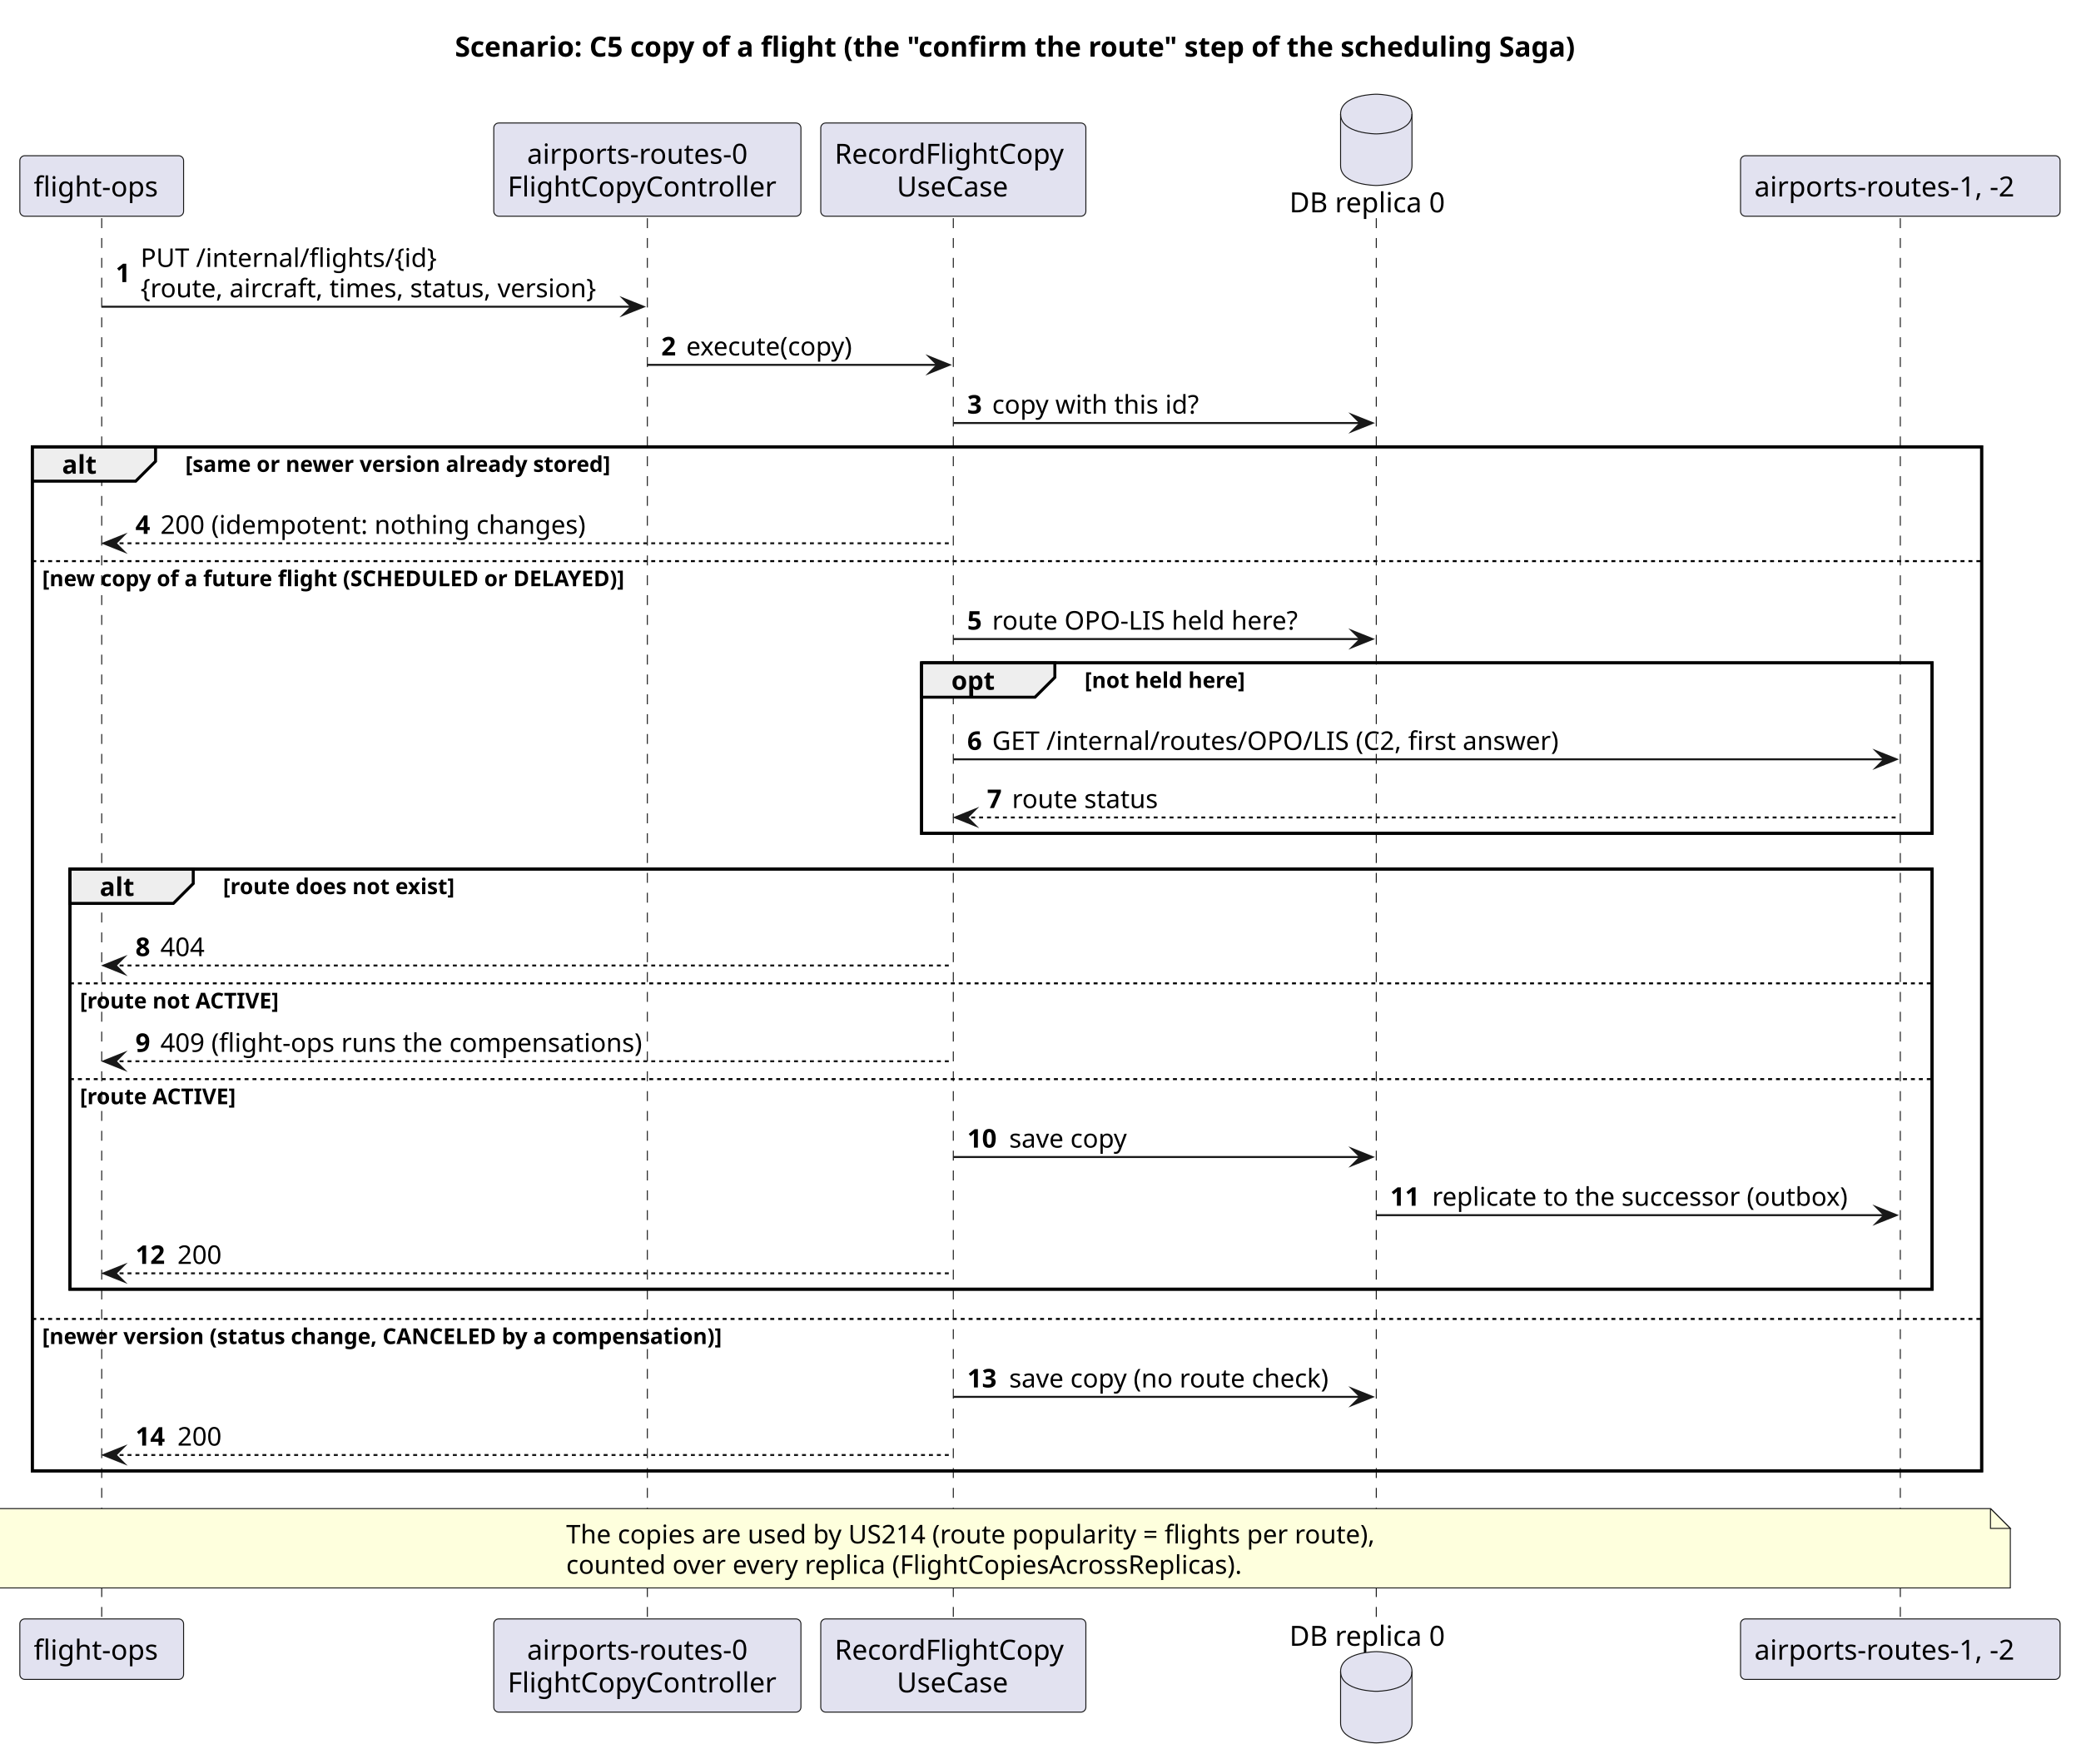
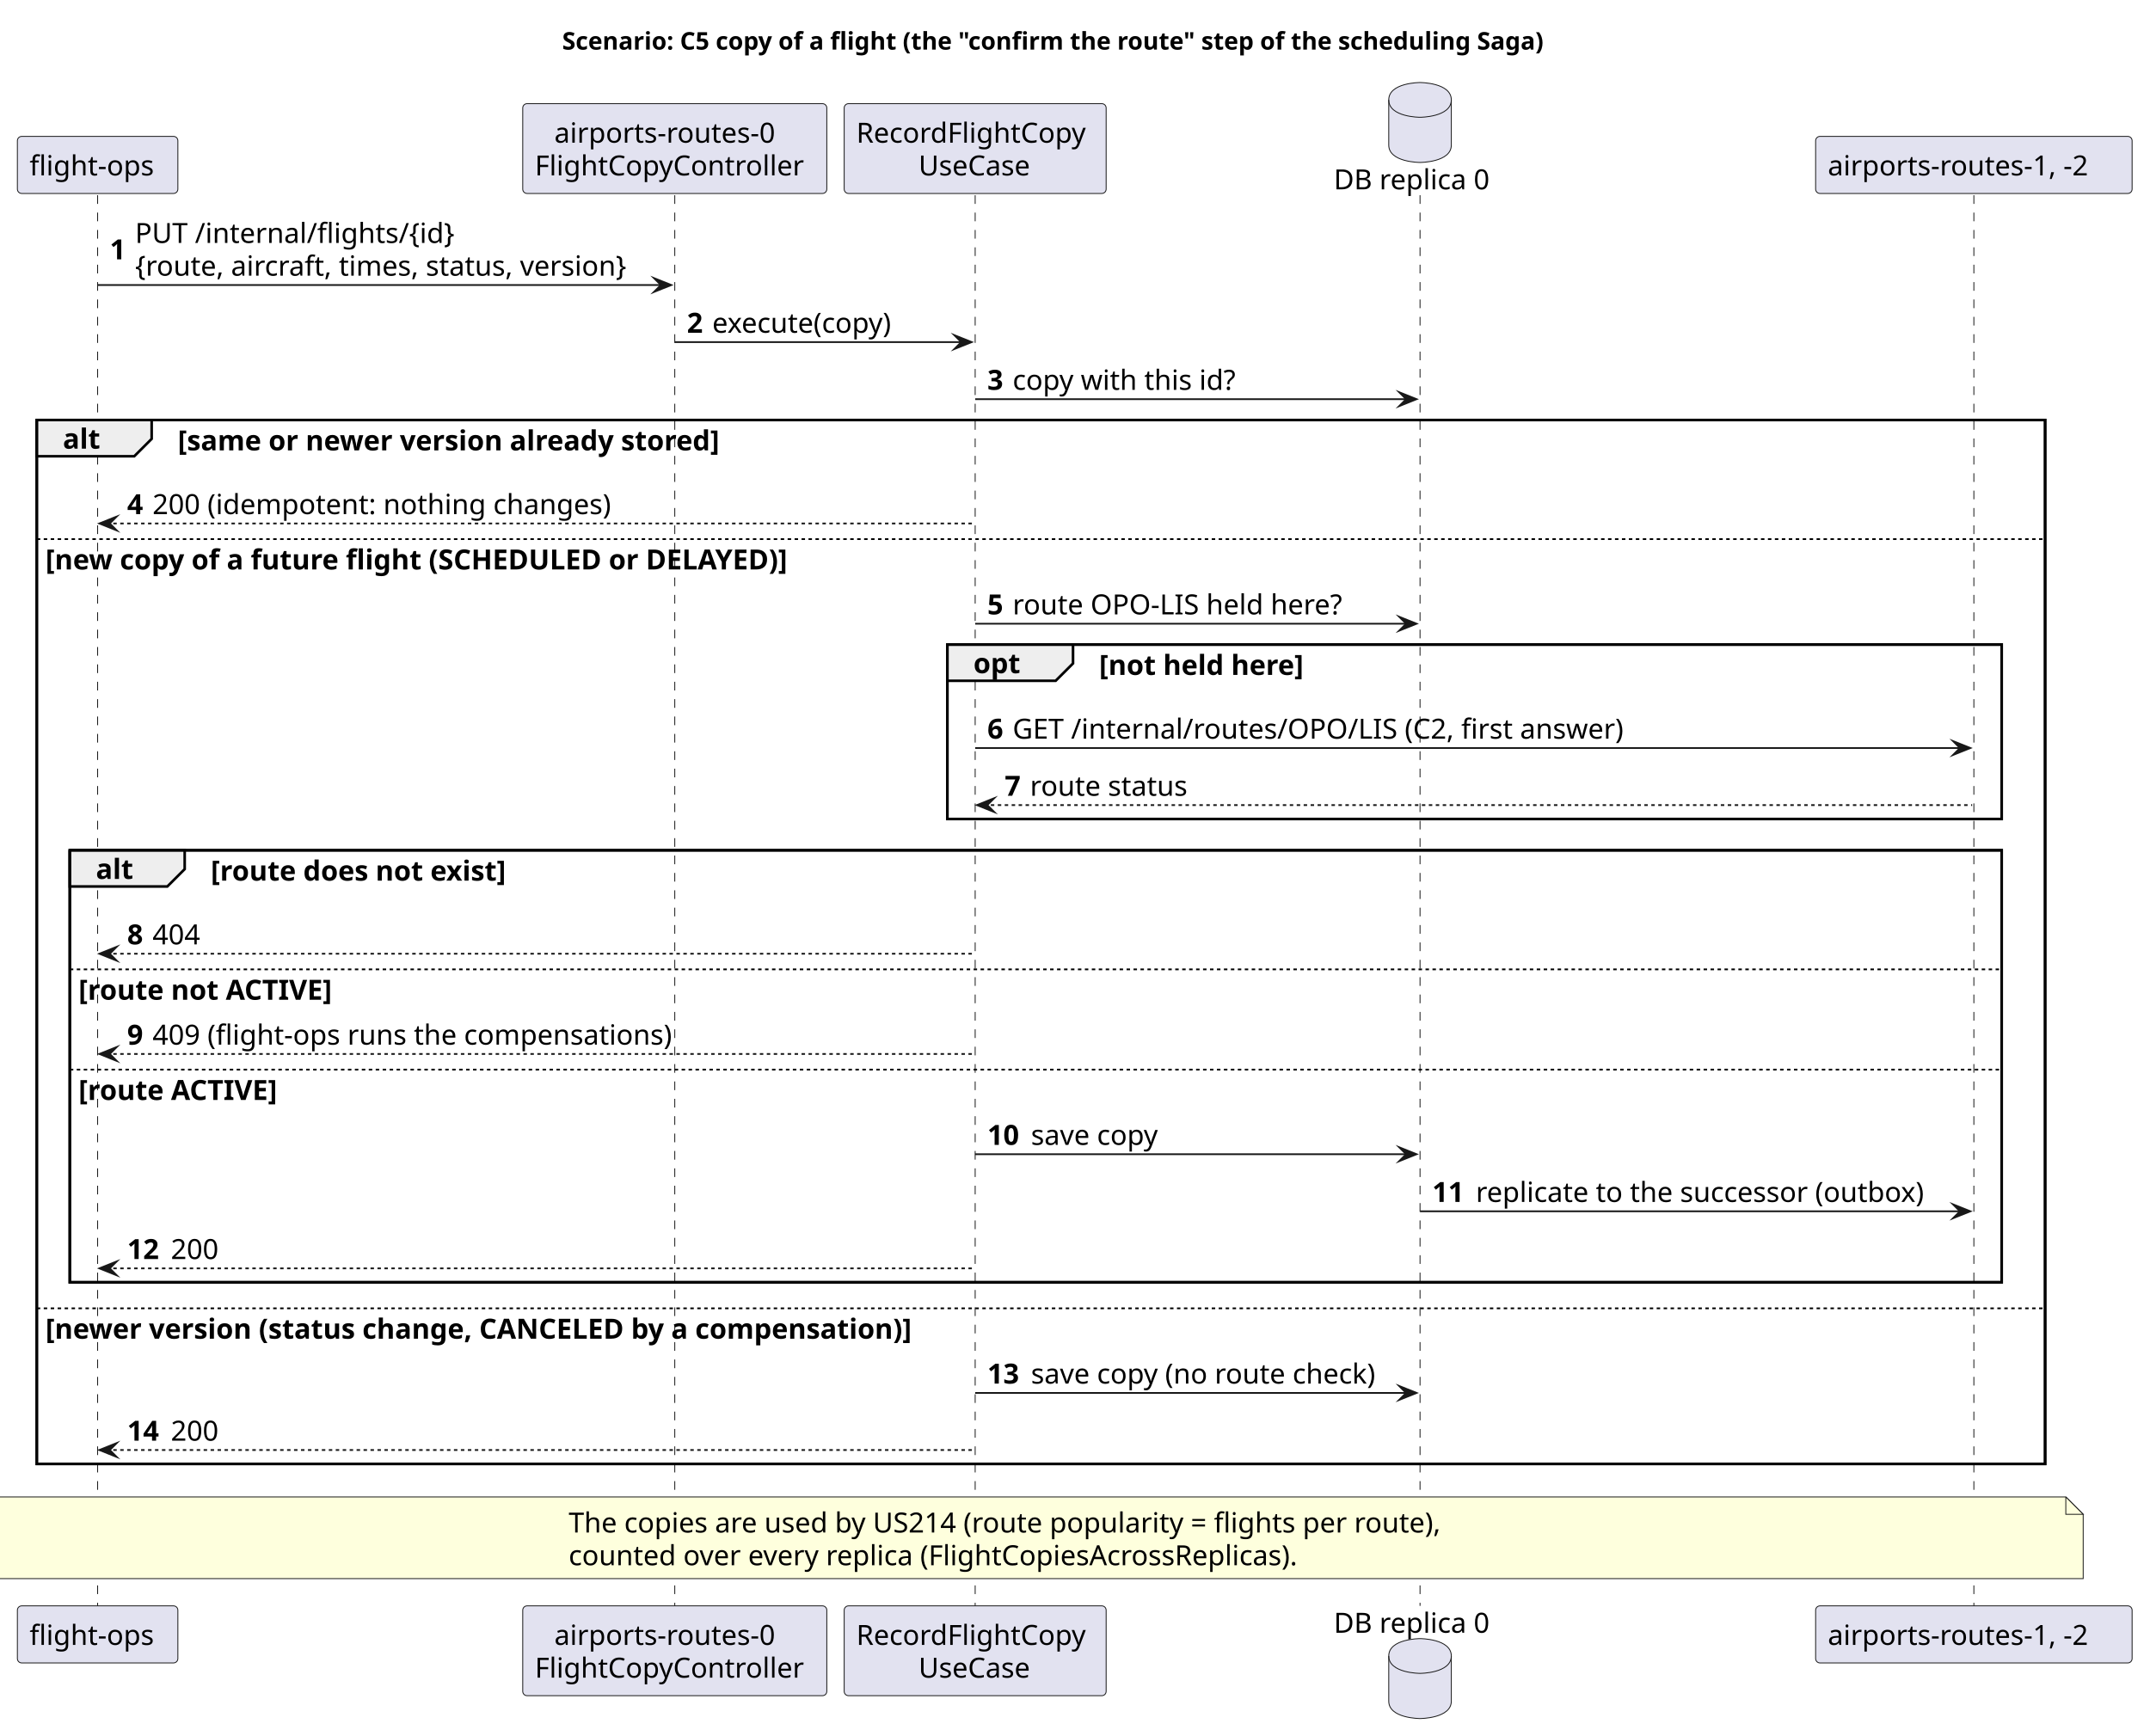
- <svg xmlns="http://www.w3.org/2000/svg" version="1.1" data-diagram-type="SEQUENCE" style="width:1049px;height:889px;background:#FFFFFF;" width="1049px" height="889px" viewBox="0 0 1049 889" zoomAndPan="magnify" preserveAspectRatio="none" contentStyleType="text/css">
+ <svg xmlns="http://www.w3.org/2000/svg" version="1.1" data-diagram-type="SEQUENCE" style="width:1237px;height:999px;background:#FFFFFF;" width="1237px" height="999px" viewBox="0 0 1237 999" zoomAndPan="magnify" preserveAspectRatio="none" contentStyleType="text/css">
  <defs />
  <g font-family="sans-serif" lengthAdjust="spacing">
-     <g class="title" data-source-line="1">
-       <text x="229.326" y="28.535" fill="#000" font-size="14" textLength="588.8" font-weight="700">Scenario: C5 copy of a flight (the "confirm the route" step of the scheduling Saga)</text>
+     <g class="title" data-source-line="2">
+       <text x="323.454" y="28.535" fill="#000" font-size="14" textLength="588.8" font-weight="700">Scenario: C5 copy of a flight (the "confirm the route" step of the scheduling Saga)</text>
    </g>
-     <rect x="16.272" y="225.219" width="982.643" height="516.168" fill="none" style="stroke:#000;stroke-width:1.5;" />
-     <rect x="464.551" y="334.105" width="509.364" height="85.932" fill="none" style="stroke:#000;stroke-width:1.5;" />
-     <rect x="35.272" y="438.037" width="938.643" height="211.773" fill="none" style="stroke:#000;stroke-width:1.5;" />
-     <g class="participant-lifeline" data-qualified-name="fo" data-entity-uid="part1" id="part1-lifeline" data-source-line="4">
+     <rect x="21.168" y="241.707" width="1155.496" height="600.719" fill="none" style="stroke:#000;stroke-width:1.5;" />
+     <rect x="545.063" y="370.926" width="606.602" height="100.375" fill="none" style="stroke:#000;stroke-width:1.5;" />
+     <rect x="40.168" y="489.301" width="1111.496" height="248.594" fill="none" style="stroke:#000;stroke-width:1.5;" />
+     <g class="participant-lifeline" data-qualified-name="fo" data-entity-uid="part1" id="part1-lifeline" data-source-line="5">
      <g>
-         <rect x="47.772" y="109.977" width="8" height="706.031" fill="#000" fill-opacity="0" />
-         <line x1="51.272" y1="109.977" x2="51.272" y2="816.008" style="stroke:#181818;stroke-width:0.5;stroke-dasharray:5,5;" />
+         <rect x="52.668" y="112.332" width="8" height="811.781" fill="#000" fill-opacity="0" />
+         <line x1="56.168" y1="112.332" x2="56.168" y2="924.113" style="stroke:#181818;stroke-width:0.5;stroke-dasharray:5,5;" />
      </g>
    </g>
-     <g class="participant-lifeline" data-qualified-name="ctl" data-entity-uid="part2" id="part2-lifeline" data-source-line="5">
+     <g class="participant-lifeline" data-qualified-name="ctl" data-entity-uid="part2" id="part2-lifeline" data-source-line="6">
      <g>
-         <rect x="322.823" y="109.977" width="8" height="706.031" fill="#000" fill-opacity="0" />
-         <line x1="326.323" y1="109.977" x2="326.323" y2="816.008" style="stroke:#181818;stroke-width:0.5;stroke-dasharray:5,5;" />
+         <rect x="384.73" y="112.332" width="8" height="811.781" fill="#000" fill-opacity="0" />
+         <line x1="388.23" y1="112.332" x2="388.23" y2="924.113" style="stroke:#181818;stroke-width:0.5;stroke-dasharray:5,5;" />
      </g>
    </g>
-     <g class="participant-lifeline" data-qualified-name="uc" data-entity-uid="part3" id="part3-lifeline" data-source-line="6">
+     <g class="participant-lifeline" data-qualified-name="uc" data-entity-uid="part3" id="part3-lifeline" data-source-line="7">
      <g>
-         <rect x="477.051" y="109.977" width="8" height="706.031" fill="#000" fill-opacity="0" />
-         <line x1="480.551" y1="109.977" x2="480.551" y2="816.008" style="stroke:#181818;stroke-width:0.5;stroke-dasharray:5,5;" />
+         <rect x="557.563" y="112.332" width="8" height="811.781" fill="#000" fill-opacity="0" />
+         <line x1="561.063" y1="112.332" x2="561.063" y2="924.113" style="stroke:#181818;stroke-width:0.5;stroke-dasharray:5,5;" />
      </g>
    </g>
-     <g class="participant-lifeline" data-qualified-name="db" data-entity-uid="part4" id="part4-lifeline" data-source-line="7">
+     <g class="participant-lifeline" data-qualified-name="db" data-entity-uid="part4" id="part4-lifeline" data-source-line="8">
      <g>
-         <rect x="690.263" y="109.977" width="8" height="706.031" fill="#000" fill-opacity="0" />
-         <line x1="693.763" y1="109.977" x2="693.763" y2="816.008" style="stroke:#181818;stroke-width:0.5;stroke-dasharray:5,5;" />
+         <rect x="813.516" y="112.332" width="8" height="811.781" fill="#000" fill-opacity="0" />
+         <line x1="817.016" y1="112.332" x2="817.016" y2="924.113" style="stroke:#181818;stroke-width:0.5;stroke-dasharray:5,5;" />
      </g>
    </g>
-     <g class="participant-lifeline" data-qualified-name="peers" data-entity-uid="part5" id="part5-lifeline" data-source-line="8">
+     <g class="participant-lifeline" data-qualified-name="peers" data-entity-uid="part5" id="part5-lifeline" data-source-line="9">
      <g>
-         <rect x="954.415" y="109.977" width="8" height="706.031" fill="#000" fill-opacity="0" />
-         <line x1="957.915" y1="109.977" x2="957.915" y2="816.008" style="stroke:#181818;stroke-width:0.5;stroke-dasharray:5,5;" />
+         <rect x="1132.164" y="112.332" width="8" height="811.781" fill="#000" fill-opacity="0" />
+         <line x1="1135.664" y1="112.332" x2="1135.664" y2="924.113" style="stroke:#181818;stroke-width:0.5;stroke-dasharray:5,5;" />
      </g>
    </g>
-     <g class="participant participant-head" data-qualified-name="fo" data-entity-uid="part1" id="part1-head" data-source-line="4">
-       <rect x="10" y="78.488" width="82.544" height="30.488" fill="#E2E2F0" style="stroke:#181818;stroke-width:0.5;" rx="2.5" ry="2.5" />
-       <text x="17" y="99.023" fill="#000" font-size="14" textLength="68.544">flight-ops</text>
+     <g class="participant participant-head" data-qualified-name="fo" data-entity-uid="part1" id="part1-head" data-source-line="5">
+       <rect x="10" y="78.488" width="92.336" height="32.844" fill="#E2E2F0" style="stroke:#181818;stroke-width:0.5;" rx="2.5" ry="2.5" />
+       <text x="17" y="100.957" fill="#000" font-size="16" textLength="78.336">flight-ops</text>
    </g>
-     <g class="participant participant-head" data-qualified-name="ctl" data-entity-uid="part2" id="part2-head" data-source-line="5">
-       <rect x="248.909" y="62" width="154.827" height="46.977" fill="#E2E2F0" style="stroke:#181818;stroke-width:0.5;" rx="2.5" ry="2.5" />
-       <text x="265.691" y="82.535" fill="#000" font-size="14" textLength="121.263">airports-routes-0</text>
-       <text x="255.909" y="99.023" fill="#000" font-size="14" textLength="140.827">FlightCopyController</text>
+     <g class="participant participant-head" data-qualified-name="ctl" data-entity-uid="part2" id="part2-head" data-source-line="6">
+       <rect x="300.758" y="59.645" width="174.945" height="51.688" fill="#E2E2F0" style="stroke:#181818;stroke-width:0.5;" rx="2.5" ry="2.5" />
+       <text x="318.938" y="82.113" fill="#000" font-size="16" textLength="138.586">airports-routes-0</text>
+       <text x="307.758" y="100.957" fill="#000" font-size="16" textLength="160.945">FlightCopyController</text>
    </g>
-     <g class="participant participant-head" data-qualified-name="uc" data-entity-uid="part3" id="part3-head" data-source-line="6">
-       <rect x="413.736" y="62" width="133.629" height="46.977" fill="#E2E2F0" style="stroke:#181818;stroke-width:0.5;" rx="2.5" ry="2.5" />
-       <text x="420.736" y="82.535" fill="#000" font-size="14" textLength="119.629">RecordFlightCopy</text>
-       <text x="452.055" y="99.023" fill="#000" font-size="14" textLength="56.991">UseCase</text>
+     <g class="participant participant-head" data-qualified-name="uc" data-entity-uid="part3" id="part3-head" data-source-line="7">
+       <rect x="485.703" y="59.645" width="150.719" height="51.688" fill="#E2E2F0" style="stroke:#181818;stroke-width:0.5;" rx="2.5" ry="2.5" />
+       <text x="492.703" y="82.113" fill="#000" font-size="16" textLength="136.719">RecordFlightCopy</text>
+       <text x="528.496" y="100.957" fill="#000" font-size="16" textLength="65.133">UseCase</text>
    </g>
-     <g class="participant participant-head" data-qualified-name="db" data-entity-uid="part4" id="part4-head" data-source-line="7">
-       <text x="649.969" y="107.023" fill="#000" font-size="14" textLength="81.587">DB replica 0</text>
-       <path d="M675.763,57.488 C675.763,47.488 693.763,47.488 693.763,47.488 C693.763,47.488 711.763,47.488 711.763,57.488 L711.763,83.488 C711.763,93.488 693.763,93.488 693.763,93.488 C693.763,93.488 675.763,93.488 675.763,83.488 L675.763,57.488" style="stroke:#181818;stroke-width:0.5;" fill="#E2E2F0" />
-       <path d="M675.763,57.488 C675.763,67.488 693.763,67.488 693.763,67.488 C693.763,67.488 711.763,67.488 711.763,57.488" style="stroke:#181818;stroke-width:0.5;" fill="none" />
+     <g class="participant participant-head" data-qualified-name="db" data-entity-uid="part4" id="part4-head" data-source-line="8">
+       <text x="767.395" y="108.957" fill="#000" font-size="16" textLength="93.242">DB replica 0</text>
+       <path d="M799.016,57.488 C799.016,47.488 817.016,47.488 817.016,47.488 C817.016,47.488 835.016,47.488 835.016,57.488 L835.016,83.488 C835.016,93.488 817.016,93.488 817.016,93.488 C817.016,93.488 799.016,93.488 799.016,83.488 L799.016,57.488" style="stroke:#181818;stroke-width:0.5;" fill="#E2E2F0" />
+       <path d="M799.016,57.488 C799.016,67.488 817.016,67.488 817.016,67.488 C817.016,67.488 835.016,67.488 835.016,57.488" style="stroke:#181818;stroke-width:0.5;" fill="none" />
    </g>
-     <g class="participant participant-head" data-qualified-name="peers" data-entity-uid="part5" id="part5-head" data-source-line="8">
-       <rect x="877.377" y="78.488" width="161.075" height="30.488" fill="#E2E2F0" style="stroke:#181818;stroke-width:0.5;" rx="2.5" ry="2.5" />
-       <text x="884.377" y="99.023" fill="#000" font-size="14" textLength="147.075">airports-routes-1, -2</text>
+     <g class="participant participant-head" data-qualified-name="peers" data-entity-uid="part5" id="part5-head" data-source-line="9">
+       <rect x="1044.621" y="78.488" width="182.086" height="32.844" fill="#E2E2F0" style="stroke:#181818;stroke-width:0.5;" rx="2.5" ry="2.5" />
+       <text x="1051.621" y="100.957" fill="#000" font-size="16" textLength="168.086">airports-routes-1, -2</text>
    </g>
-     <g class="participant participant-tail" data-qualified-name="fo" data-entity-uid="part1" id="part1-tail" data-source-line="4">
-       <rect x="10" y="816.008" width="82.544" height="30.488" fill="#E2E2F0" style="stroke:#181818;stroke-width:0.5;" rx="2.5" ry="2.5" />
-       <text x="17" y="836.543" fill="#000" font-size="14" textLength="68.544">flight-ops</text>
+     <g class="participant participant-tail" data-qualified-name="fo" data-entity-uid="part1" id="part1-tail" data-source-line="5">
+       <rect x="10" y="924.113" width="92.336" height="32.844" fill="#E2E2F0" style="stroke:#181818;stroke-width:0.5;" rx="2.5" ry="2.5" />
+       <text x="17" y="946.582" fill="#000" font-size="16" textLength="78.336">flight-ops</text>
    </g>
-     <g class="participant participant-tail" data-qualified-name="ctl" data-entity-uid="part2" id="part2-tail" data-source-line="5">
-       <rect x="248.909" y="816.008" width="154.827" height="46.977" fill="#E2E2F0" style="stroke:#181818;stroke-width:0.5;" rx="2.5" ry="2.5" />
-       <text x="265.691" y="836.543" fill="#000" font-size="14" textLength="121.263">airports-routes-0</text>
-       <text x="255.909" y="853.031" fill="#000" font-size="14" textLength="140.827">FlightCopyController</text>
+     <g class="participant participant-tail" data-qualified-name="ctl" data-entity-uid="part2" id="part2-tail" data-source-line="6">
+       <rect x="300.758" y="924.113" width="174.945" height="51.688" fill="#E2E2F0" style="stroke:#181818;stroke-width:0.5;" rx="2.5" ry="2.5" />
+       <text x="318.938" y="946.582" fill="#000" font-size="16" textLength="138.586">airports-routes-0</text>
+       <text x="307.758" y="965.426" fill="#000" font-size="16" textLength="160.945">FlightCopyController</text>
    </g>
-     <g class="participant participant-tail" data-qualified-name="uc" data-entity-uid="part3" id="part3-tail" data-source-line="6">
-       <rect x="413.736" y="816.008" width="133.629" height="46.977" fill="#E2E2F0" style="stroke:#181818;stroke-width:0.5;" rx="2.5" ry="2.5" />
-       <text x="420.736" y="836.543" fill="#000" font-size="14" textLength="119.629">RecordFlightCopy</text>
-       <text x="452.055" y="853.031" fill="#000" font-size="14" textLength="56.991">UseCase</text>
+     <g class="participant participant-tail" data-qualified-name="uc" data-entity-uid="part3" id="part3-tail" data-source-line="7">
+       <rect x="485.703" y="924.113" width="150.719" height="51.688" fill="#E2E2F0" style="stroke:#181818;stroke-width:0.5;" rx="2.5" ry="2.5" />
+       <text x="492.703" y="946.582" fill="#000" font-size="16" textLength="136.719">RecordFlightCopy</text>
+       <text x="528.496" y="965.426" fill="#000" font-size="16" textLength="65.133">UseCase</text>
    </g>
-     <g class="participant participant-tail" data-qualified-name="db" data-entity-uid="part4" id="part4-tail" data-source-line="7">
-       <text x="649.969" y="829.543" fill="#000" font-size="14" textLength="81.587">DB replica 0</text>
-       <path d="M675.763,842.496 C675.763,832.496 693.763,832.496 693.763,832.496 C693.763,832.496 711.763,832.496 711.763,842.496 L711.763,868.496 C711.763,878.496 693.763,878.496 693.763,878.496 C693.763,878.496 675.763,878.496 675.763,868.496 L675.763,842.496" style="stroke:#181818;stroke-width:0.5;" fill="#E2E2F0" />
-       <path d="M675.763,842.496 C675.763,852.496 693.763,852.496 693.763,852.496 C693.763,852.496 711.763,852.496 711.763,842.496" style="stroke:#181818;stroke-width:0.5;" fill="none" />
+     <g class="participant participant-tail" data-qualified-name="db" data-entity-uid="part4" id="part4-tail" data-source-line="8">
+       <text x="767.395" y="939.582" fill="#000" font-size="16" textLength="93.242">DB replica 0</text>
+       <path d="M799.016,952.957 C799.016,942.957 817.016,942.957 817.016,942.957 C817.016,942.957 835.016,942.957 835.016,952.957 L835.016,978.957 C835.016,988.957 817.016,988.957 817.016,988.957 C817.016,988.957 799.016,988.957 799.016,978.957 L799.016,952.957" style="stroke:#181818;stroke-width:0.5;" fill="#E2E2F0" />
+       <path d="M799.016,952.957 C799.016,962.957 817.016,962.957 817.016,962.957 C817.016,962.957 835.016,962.957 835.016,952.957" style="stroke:#181818;stroke-width:0.5;" fill="none" />
    </g>
-     <g class="participant participant-tail" data-qualified-name="peers" data-entity-uid="part5" id="part5-tail" data-source-line="8">
-       <rect x="877.377" y="816.008" width="161.075" height="30.488" fill="#E2E2F0" style="stroke:#181818;stroke-width:0.5;" rx="2.5" ry="2.5" />
-       <text x="884.377" y="836.543" fill="#000" font-size="14" textLength="147.075">airports-routes-1, -2</text>
+     <g class="participant participant-tail" data-qualified-name="peers" data-entity-uid="part5" id="part5-tail" data-source-line="9">
+       <rect x="1044.621" y="924.113" width="182.086" height="32.844" fill="#E2E2F0" style="stroke:#181818;stroke-width:0.5;" rx="2.5" ry="2.5" />
+       <text x="1051.621" y="946.582" fill="#000" font-size="16" textLength="168.086">airports-routes-1, -2</text>
    </g>
-     <g class="message" data-entity-1="part1" data-entity-2="part2" id="msg1" data-source-line="10">
-       <polygon points="314.323,150.598,324.323,154.598,314.323,158.598,318.323,154.598" fill="#181818" style="stroke:#181818;stroke-width:1;stroke-linejoin:miter;stroke-miterlimit:10;" />
-       <line x1="51.272" y1="154.598" x2="320.323" y2="154.598" style="stroke:#181818;stroke-width:1;" />
-       <text x="58.272" y="142.2" fill="#000" font-size="13" font-weight="700">1</text>
-       <text x="70.848" y="134.545" fill="#000" font-size="13" textLength="157.587">PUT /internal/flights/{id}</text>
-       <text x="70.848" y="149.855" fill="#000" font-size="13" textLength="238.475">{route, aircraft, times, status, version}</text>
+     <g class="message" data-entity-1="part1" data-entity-2="part2" id="msg1" data-source-line="11">
+       <polygon points="376.23,160.02,386.23,164.02,376.23,168.02,380.23,164.02" fill="#181818" style="stroke:#181818;stroke-width:1;stroke-linejoin:miter;stroke-miterlimit:10;" />
+       <line x1="56.168" y1="164.02" x2="382.23" y2="164.02" style="stroke:#181818;stroke-width:1;" />
+       <text x="63.168" y="149.223" fill="#000" font-size="16" font-weight="700">1</text>
+       <text x="77.723" y="139.801" fill="#000" font-size="16" textLength="193.953">PUT /internal/flights/{id}</text>
+       <text x="77.723" y="158.645" fill="#000" font-size="16" textLength="293.508">{route, aircraft, times, status, version}</text>
    </g>
-     <g class="message" data-entity-1="part2" data-entity-2="part3" id="msg2" data-source-line="11">
-       <polygon points="468.551,179.908,478.551,183.908,468.551,187.908,472.551,183.908" fill="#181818" style="stroke:#181818;stroke-width:1;stroke-linejoin:miter;stroke-miterlimit:10;" />
-       <line x1="326.323" y1="183.908" x2="474.551" y2="183.908" style="stroke:#181818;stroke-width:1;" />
-       <text x="333.323" y="179.166" fill="#000" font-size="13" font-weight="700">2</text>
-       <text x="345.898" y="179.166" fill="#000" font-size="13" textLength="87.363">execute(copy)</text>
+     <g class="message" data-entity-1="part2" data-entity-2="part3" id="msg2" data-source-line="12">
+       <polygon points="549.063,192.863,559.063,196.863,549.063,200.863,553.063,196.863" fill="#181818" style="stroke:#181818;stroke-width:1;stroke-linejoin:miter;stroke-miterlimit:10;" />
+       <line x1="388.23" y1="196.863" x2="555.063" y2="196.863" style="stroke:#181818;stroke-width:1;" />
+       <text x="395.23" y="191.488" fill="#000" font-size="16" font-weight="700">2</text>
+       <text x="409.785" y="191.488" fill="#000" font-size="16" textLength="107.523">execute(copy)</text>
    </g>
-     <g class="message" data-entity-1="part3" data-entity-2="part4" id="msg3" data-source-line="12">
-       <polygon points="681.763,209.219,691.763,213.219,681.763,217.219,685.763,213.219" fill="#181818" style="stroke:#181818;stroke-width:1;stroke-linejoin:miter;stroke-miterlimit:10;" />
-       <line x1="480.551" y1="213.219" x2="687.763" y2="213.219" style="stroke:#181818;stroke-width:1;" />
-       <text x="487.551" y="208.477" fill="#000" font-size="13" font-weight="700">3</text>
-       <text x="500.126" y="208.477" fill="#000" font-size="13" textLength="109.402">copy with this id?</text>
+     <g class="message" data-entity-1="part3" data-entity-2="part4" id="msg3" data-source-line="13">
+       <polygon points="805.016,225.707,815.016,229.707,805.016,233.707,809.016,229.707" fill="#181818" style="stroke:#181818;stroke-width:1;stroke-linejoin:miter;stroke-miterlimit:10;" />
+       <line x1="561.063" y1="229.707" x2="811.016" y2="229.707" style="stroke:#181818;stroke-width:1;" />
+       <text x="568.063" y="224.332" fill="#000" font-size="16" font-weight="700">3</text>
+       <text x="582.617" y="224.332" fill="#000" font-size="16" textLength="134.648">copy with this id?</text>
    </g>
-     <path d="M16.272,225.219 L78.411,225.219 L78.411,232.529 L68.411,242.529 L16.272,242.529 L16.272,225.219" style="stroke:#000;stroke-width:1.5;" fill="#EEE" />
-     <rect x="16.272" y="225.219" width="982.643" height="516.168" fill="none" style="stroke:#000;stroke-width:1.5;" />
-     <text x="31.272" y="238.787" fill="#000" font-size="13" textLength="17.139" font-weight="700">alt</text>
-     <text x="93.411" y="237.854" fill="#000" font-size="11" textLength="222.825" font-weight="700">[same or newer version already stored]</text>
-     <g class="message" data-entity-1="part3" data-entity-2="part1" id="msg4" data-source-line="14">
-       <polygon points="62.272,269.84,52.272,273.84,62.272,277.84,58.272,273.84" fill="#181818" style="stroke:#181818;stroke-width:1;stroke-linejoin:miter;stroke-miterlimit:10;" />
-       <line x1="56.272" y1="273.84" x2="479.551" y2="273.84" style="stroke:#181818;stroke-width:1;stroke-dasharray:2,2;" />
-       <text x="68.272" y="269.098" fill="#000" font-size="13" font-weight="700">4</text>
-       <text x="80.848" y="269.098" fill="#000" font-size="13" textLength="222.955">200 (idempotent: nothing changes)</text>
+     <path d="M21.168,241.707 L87.262,241.707 L87.262,252.551 L77.262,262.551 L21.168,262.551 L21.168,241.707" style="stroke:#000;stroke-width:1.5;" fill="#EEE" />
+     <rect x="21.168" y="241.707" width="1155.496" height="600.719" fill="none" style="stroke:#000;stroke-width:1.5;" />
+     <text x="36.168" y="258.176" fill="#000" font-size="16" textLength="21.094" font-weight="700">alt</text>
+     <text x="102.262" y="259.176" fill="#000" font-size="16" textLength="324.109" font-weight="700">[same or newer version already stored]</text>
+     <g class="message" data-entity-1="part3" data-entity-2="part1" id="msg4" data-source-line="15">
+       <polygon points="67.168,297.238,57.168,301.238,67.168,305.238,63.168,301.238" fill="#181818" style="stroke:#181818;stroke-width:1;stroke-linejoin:miter;stroke-miterlimit:10;" />
+       <line x1="61.168" y1="301.238" x2="560.063" y2="301.238" style="stroke:#181818;stroke-width:1;stroke-dasharray:2,2;" />
+       <text x="73.168" y="295.863" fill="#000" font-size="16" font-weight="700">4</text>
+       <text x="87.723" y="295.863" fill="#000" font-size="16" textLength="274.406">200 (idempotent: nothing changes)</text>
    </g>
-     <line x1="16.272" y1="282.84" x2="998.915" y2="282.84" style="stroke:#000;stroke-width:1;stroke-dasharray:2,2;" />
-     <text x="21.272" y="295.475" fill="#000" font-size="11" textLength="311.26" font-weight="700">[new copy of a future flight (SCHEDULED or DELAYED)]</text>
-     <g class="message" data-entity-1="part3" data-entity-2="part4" id="msg5" data-source-line="16">
-       <polygon points="681.763,318.105,691.763,322.105,681.763,326.105,685.763,322.105" fill="#181818" style="stroke:#181818;stroke-width:1;stroke-linejoin:miter;stroke-miterlimit:10;" />
-       <line x1="480.551" y1="322.105" x2="687.763" y2="322.105" style="stroke:#181818;stroke-width:1;" />
-       <text x="487.551" y="317.363" fill="#000" font-size="13" font-weight="700">5</text>
-       <text x="500.126" y="317.363" fill="#000" font-size="13" textLength="159.009">route OPO-LIS held here?</text>
+     <line x1="21.168" y1="310.238" x2="1176.664" y2="310.238" style="stroke:#000;stroke-width:1;stroke-dasharray:2,2;" />
+     <text x="26.168" y="327.707" fill="#000" font-size="16" textLength="452.742" font-weight="700">[new copy of a future flight (SCHEDULED or DELAYED)]</text>
+     <g class="message" data-entity-1="part3" data-entity-2="part4" id="msg5" data-source-line="17">
+       <polygon points="805.016,354.926,815.016,358.926,805.016,362.926,809.016,358.926" fill="#181818" style="stroke:#181818;stroke-width:1;stroke-linejoin:miter;stroke-miterlimit:10;" />
+       <line x1="561.063" y1="358.926" x2="811.016" y2="358.926" style="stroke:#181818;stroke-width:1;" />
+       <text x="568.063" y="353.551" fill="#000" font-size="16" font-weight="700">5</text>
+       <text x="582.617" y="353.551" fill="#000" font-size="16" textLength="195.703">route OPO-LIS held here?</text>
    </g>
-     <path d="M464.551,334.105 L531.736,334.105 L531.736,341.416 L521.736,351.416 L464.551,351.416 L464.551,334.105" style="stroke:#000;stroke-width:1.5;" fill="#EEE" />
-     <rect x="464.551" y="334.105" width="509.364" height="85.932" fill="none" style="stroke:#000;stroke-width:1.5;" />
-     <text x="479.551" y="347.674" fill="#000" font-size="13" textLength="22.185" font-weight="700">opt</text>
-     <text x="546.736" y="346.74" fill="#000" font-size="11" textLength="83.762" font-weight="700">[not held here]</text>
-     <g class="message" data-entity-1="part3" data-entity-2="part5" id="msg6" data-source-line="18">
-       <polygon points="945.915,378.727,955.915,382.727,945.915,386.727,949.915,382.727" fill="#181818" style="stroke:#181818;stroke-width:1;stroke-linejoin:miter;stroke-miterlimit:10;" />
-       <line x1="480.551" y1="382.727" x2="951.915" y2="382.727" style="stroke:#181818;stroke-width:1;" />
-       <text x="487.551" y="377.984" fill="#000" font-size="13" font-weight="700">6</text>
-       <text x="500.126" y="377.984" fill="#000" font-size="13" textLength="301.387">GET /internal/routes/OPO/LIS (C2, first answer)</text>
+     <path d="M545.063,370.926 L617.367,370.926 L617.367,381.77 L607.367,391.77 L545.063,391.77 L545.063,370.926" style="stroke:#000;stroke-width:1.5;" fill="#EEE" />
+     <rect x="545.063" y="370.926" width="606.602" height="100.375" fill="none" style="stroke:#000;stroke-width:1.5;" />
+     <text x="560.063" y="387.395" fill="#000" font-size="16" textLength="27.305" font-weight="700">opt</text>
+     <text x="632.367" y="388.395" fill="#000" font-size="16" textLength="121.836" font-weight="700">[not held here]</text>
+     <g class="message" data-entity-1="part3" data-entity-2="part5" id="msg6" data-source-line="19">
+       <polygon points="1123.664,426.457,1133.664,430.457,1123.664,434.457,1127.664,430.457" fill="#181818" style="stroke:#181818;stroke-width:1;stroke-linejoin:miter;stroke-miterlimit:10;" />
+       <line x1="561.063" y1="430.457" x2="1129.664" y2="430.457" style="stroke:#181818;stroke-width:1;" />
+       <text x="568.063" y="425.082" fill="#000" font-size="16" font-weight="700">6</text>
+       <text x="582.617" y="425.082" fill="#000" font-size="16" textLength="370.938">GET /internal/routes/OPO/LIS (C2, first answer)</text>
    </g>
-     <g class="message" data-entity-1="part5" data-entity-2="part3" id="msg7" data-source-line="19">
-       <polygon points="491.551,408.037,481.551,412.037,491.551,416.037,487.551,412.037" fill="#181818" style="stroke:#181818;stroke-width:1;stroke-linejoin:miter;stroke-miterlimit:10;" />
-       <line x1="485.551" y1="412.037" x2="956.915" y2="412.037" style="stroke:#181818;stroke-width:1;stroke-dasharray:2,2;" />
-       <text x="497.551" y="407.295" fill="#000" font-size="13" font-weight="700">7</text>
-       <text x="510.126" y="407.295" fill="#000" font-size="13" textLength="75.816">route status</text>
+     <g class="message" data-entity-1="part5" data-entity-2="part3" id="msg7" data-source-line="20">
+       <polygon points="572.063,459.301,562.063,463.301,572.063,467.301,568.063,463.301" fill="#181818" style="stroke:#181818;stroke-width:1;stroke-linejoin:miter;stroke-miterlimit:10;" />
+       <line x1="566.063" y1="463.301" x2="1134.664" y2="463.301" style="stroke:#181818;stroke-width:1;stroke-dasharray:2,2;" />
+       <text x="578.063" y="457.926" fill="#000" font-size="16" font-weight="700">7</text>
+       <text x="592.617" y="457.926" fill="#000" font-size="16" textLength="93.313">route status</text>
    </g>
-     <path d="M35.272,438.037 L97.411,438.037 L97.411,445.348 L87.411,455.348 L35.272,455.348 L35.272,438.037" style="stroke:#000;stroke-width:1.5;" fill="#EEE" />
-     <rect x="35.272" y="438.037" width="938.643" height="211.773" fill="none" style="stroke:#000;stroke-width:1.5;" />
-     <text x="50.272" y="451.605" fill="#000" font-size="13" textLength="17.139" font-weight="700">alt</text>
-     <text x="112.411" y="450.672" fill="#000" font-size="11" textLength="122.069" font-weight="700">[route does not exist]</text>
-     <g class="message" data-entity-1="part3" data-entity-2="part1" id="msg8" data-source-line="22">
-       <polygon points="62.272,482.658,52.272,486.658,62.272,490.658,58.272,486.658" fill="#181818" style="stroke:#181818;stroke-width:1;stroke-linejoin:miter;stroke-miterlimit:10;" />
-       <line x1="56.272" y1="486.658" x2="479.551" y2="486.658" style="stroke:#181818;stroke-width:1;stroke-dasharray:2,2;" />
-       <text x="68.272" y="481.916" fill="#000" font-size="13" font-weight="700">8</text>
-       <text x="80.848" y="481.916" fill="#000" font-size="13" textLength="24.661">404</text>
+     <path d="M40.168,489.301 L106.262,489.301 L106.262,500.145 L96.262,510.145 L40.168,510.145 L40.168,489.301" style="stroke:#000;stroke-width:1.5;" fill="#EEE" />
+     <rect x="40.168" y="489.301" width="1111.496" height="248.594" fill="none" style="stroke:#000;stroke-width:1.5;" />
+     <text x="55.168" y="505.77" fill="#000" font-size="16" textLength="21.094" font-weight="700">alt</text>
+     <text x="121.262" y="506.77" fill="#000" font-size="16" textLength="177.555" font-weight="700">[route does not exist]</text>
+     <g class="message" data-entity-1="part3" data-entity-2="part1" id="msg8" data-source-line="23">
+       <polygon points="67.168,544.832,57.168,548.832,67.168,552.832,63.168,548.832" fill="#181818" style="stroke:#181818;stroke-width:1;stroke-linejoin:miter;stroke-miterlimit:10;" />
+       <line x1="61.168" y1="548.832" x2="560.063" y2="548.832" style="stroke:#181818;stroke-width:1;stroke-dasharray:2,2;" />
+       <text x="73.168" y="543.457" fill="#000" font-size="16" font-weight="700">8</text>
+       <text x="87.723" y="543.457" fill="#000" font-size="16" textLength="30.352">404</text>
    </g>
-     <line x1="35.272" y1="495.658" x2="973.915" y2="495.658" style="stroke:#000;stroke-width:1;stroke-dasharray:2,2;" />
-     <text x="40.272" y="508.293" fill="#000" font-size="11" textLength="105.73" font-weight="700">[route not ACTIVE]</text>
-     <g class="message" data-entity-1="part3" data-entity-2="part1" id="msg9" data-source-line="24">
-       <polygon points="62.272,530.924,52.272,534.924,62.272,538.924,58.272,534.924" fill="#181818" style="stroke:#181818;stroke-width:1;stroke-linejoin:miter;stroke-miterlimit:10;" />
-       <line x1="56.272" y1="534.924" x2="479.551" y2="534.924" style="stroke:#181818;stroke-width:1;stroke-dasharray:2,2;" />
-       <text x="68.272" y="530.182" fill="#000" font-size="13" font-weight="700">9</text>
-       <text x="80.848" y="530.182" fill="#000" font-size="13" textLength="256.852">409 (flight-ops runs the compensations)</text>
+     <line x1="40.168" y1="557.832" x2="1151.664" y2="557.832" style="stroke:#000;stroke-width:1;stroke-dasharray:2,2;" />
+     <text x="45.168" y="575.301" fill="#000" font-size="16" textLength="153.789" font-weight="700">[route not ACTIVE]</text>
+     <g class="message" data-entity-1="part3" data-entity-2="part1" id="msg9" data-source-line="25">
+       <polygon points="67.168,602.52,57.168,606.52,67.168,610.52,63.168,606.52" fill="#181818" style="stroke:#181818;stroke-width:1;stroke-linejoin:miter;stroke-miterlimit:10;" />
+       <line x1="61.168" y1="606.52" x2="560.063" y2="606.52" style="stroke:#181818;stroke-width:1;stroke-dasharray:2,2;" />
+       <text x="73.168" y="601.145" fill="#000" font-size="16" font-weight="700">9</text>
+       <text x="87.723" y="601.145" fill="#000" font-size="16" textLength="316.125">409 (flight-ops runs the compensations)</text>
    </g>
-     <line x1="35.272" y1="543.924" x2="973.915" y2="543.924" style="stroke:#000;stroke-width:1;stroke-dasharray:2,2;" />
-     <text x="40.272" y="556.559" fill="#000" font-size="11" textLength="83.397" font-weight="700">[route ACTIVE]</text>
-     <g class="message" data-entity-1="part3" data-entity-2="part4" id="msg10" data-source-line="26">
-       <polygon points="681.763,579.189,691.763,583.189,681.763,587.189,685.763,583.189" fill="#181818" style="stroke:#181818;stroke-width:1;stroke-linejoin:miter;stroke-miterlimit:10;" />
-       <line x1="480.551" y1="583.189" x2="687.763" y2="583.189" style="stroke:#181818;stroke-width:1;" />
-       <text x="487.551" y="578.447" fill="#000" font-size="13" textLength="17.151" font-weight="700">10</text>
-       <text x="508.702" y="578.447" fill="#000" font-size="13" textLength="61.509">save copy</text>
+     <line x1="40.168" y1="615.52" x2="1151.664" y2="615.52" style="stroke:#000;stroke-width:1;stroke-dasharray:2,2;" />
+     <text x="45.168" y="632.988" fill="#000" font-size="16" textLength="121.305" font-weight="700">[route ACTIVE]</text>
+     <g class="message" data-entity-1="part3" data-entity-2="part4" id="msg10" data-source-line="27">
+       <polygon points="805.016,660.207,815.016,664.207,805.016,668.207,809.016,664.207" fill="#181818" style="stroke:#181818;stroke-width:1;stroke-linejoin:miter;stroke-miterlimit:10;" />
+       <line x1="561.063" y1="664.207" x2="811.016" y2="664.207" style="stroke:#181818;stroke-width:1;" />
+       <text x="568.063" y="658.832" fill="#000" font-size="16" textLength="21.109" font-weight="700">10</text>
+       <text x="593.172" y="658.832" fill="#000" font-size="16" textLength="75.703">save copy</text>
    </g>
-     <g class="message" data-entity-1="part4" data-entity-2="part5" id="msg11" data-source-line="27">
-       <polygon points="945.915,608.5,955.915,612.5,945.915,616.5,949.915,612.5" fill="#181818" style="stroke:#181818;stroke-width:1;stroke-linejoin:miter;stroke-miterlimit:10;" />
-       <line x1="693.763" y1="612.5" x2="951.915" y2="612.5" style="stroke:#181818;stroke-width:1;" />
-       <text x="700.763" y="607.758" fill="#000" font-size="13" textLength="17.151" font-weight="700">11</text>
-       <text x="721.914" y="607.758" fill="#000" font-size="13" textLength="219">replicate to the successor (outbox)</text>
+     <g class="message" data-entity-1="part4" data-entity-2="part5" id="msg11" data-source-line="28">
+       <polygon points="1123.664,693.051,1133.664,697.051,1123.664,701.051,1127.664,697.051" fill="#181818" style="stroke:#181818;stroke-width:1;stroke-linejoin:miter;stroke-miterlimit:10;" />
+       <line x1="817.016" y1="697.051" x2="1129.664" y2="697.051" style="stroke:#181818;stroke-width:1;" />
+       <text x="824.016" y="691.676" fill="#000" font-size="16" textLength="21.109" font-weight="700">11</text>
+       <text x="849.125" y="691.676" fill="#000" font-size="16" textLength="269.539">replicate to the successor (outbox)</text>
    </g>
-     <g class="message" data-entity-1="part3" data-entity-2="part1" id="msg12" data-source-line="28">
-       <polygon points="62.272,637.811,52.272,641.811,62.272,645.811,58.272,641.811" fill="#181818" style="stroke:#181818;stroke-width:1;stroke-linejoin:miter;stroke-miterlimit:10;" />
-       <line x1="56.272" y1="641.811" x2="479.551" y2="641.811" style="stroke:#181818;stroke-width:1;stroke-dasharray:2,2;" />
-       <text x="68.272" y="637.068" fill="#000" font-size="13" textLength="17.151" font-weight="700">12</text>
-       <text x="89.423" y="637.068" fill="#000" font-size="13" textLength="24.661">200</text>
+     <g class="message" data-entity-1="part3" data-entity-2="part1" id="msg12" data-source-line="29">
+       <polygon points="67.168,725.895,57.168,729.895,67.168,733.895,63.168,729.895" fill="#181818" style="stroke:#181818;stroke-width:1;stroke-linejoin:miter;stroke-miterlimit:10;" />
+       <line x1="61.168" y1="729.895" x2="560.063" y2="729.895" style="stroke:#181818;stroke-width:1;stroke-dasharray:2,2;" />
+       <text x="73.168" y="724.52" fill="#000" font-size="16" textLength="21.109" font-weight="700">12</text>
+       <text x="98.277" y="724.52" fill="#000" font-size="16" textLength="30.352">200</text>
    </g>
-     <line x1="16.272" y1="664.811" x2="998.915" y2="664.811" style="stroke:#000;stroke-width:1;stroke-dasharray:2,2;" />
-     <text x="21.272" y="677.445" fill="#000" font-size="11" textLength="356.748" font-weight="700">[newer version (status change, CANCELED by a compensation)]</text>
-     <g class="message" data-entity-1="part3" data-entity-2="part4" id="msg13" data-source-line="31">
-       <polygon points="681.763,700.076,691.763,704.076,681.763,708.076,685.763,704.076" fill="#181818" style="stroke:#181818;stroke-width:1;stroke-linejoin:miter;stroke-miterlimit:10;" />
-       <line x1="480.551" y1="704.076" x2="687.763" y2="704.076" style="stroke:#181818;stroke-width:1;" />
-       <text x="487.551" y="699.334" fill="#000" font-size="13" textLength="17.151" font-weight="700">13</text>
-       <text x="508.702" y="699.334" fill="#000" font-size="13" textLength="168.061">save copy (no route check)</text>
+     <line x1="21.168" y1="752.895" x2="1176.664" y2="752.895" style="stroke:#000;stroke-width:1;stroke-dasharray:2,2;" />
+     <text x="26.168" y="770.363" fill="#000" font-size="16" textLength="518.906" font-weight="700">[newer version (status change, CANCELED by a compensation)]</text>
+     <g class="message" data-entity-1="part3" data-entity-2="part4" id="msg13" data-source-line="32">
+       <polygon points="805.016,797.582,815.016,801.582,805.016,805.582,809.016,801.582" fill="#181818" style="stroke:#181818;stroke-width:1;stroke-linejoin:miter;stroke-miterlimit:10;" />
+       <line x1="561.063" y1="801.582" x2="811.016" y2="801.582" style="stroke:#181818;stroke-width:1;" />
+       <text x="568.063" y="796.207" fill="#000" font-size="16" textLength="21.109" font-weight="700">13</text>
+       <text x="593.172" y="796.207" fill="#000" font-size="16" textLength="206.844">save copy (no route check)</text>
    </g>
-     <g class="message" data-entity-1="part3" data-entity-2="part1" id="msg14" data-source-line="32">
-       <polygon points="62.272,729.387,52.272,733.387,62.272,737.387,58.272,733.387" fill="#181818" style="stroke:#181818;stroke-width:1;stroke-linejoin:miter;stroke-miterlimit:10;" />
-       <line x1="56.272" y1="733.387" x2="479.551" y2="733.387" style="stroke:#181818;stroke-width:1;stroke-dasharray:2,2;" />
-       <text x="68.272" y="728.645" fill="#000" font-size="13" textLength="17.151" font-weight="700">14</text>
-       <text x="89.423" y="728.645" fill="#000" font-size="13" textLength="24.661">200</text>
+     <g class="message" data-entity-1="part3" data-entity-2="part1" id="msg14" data-source-line="33">
+       <polygon points="67.168,830.426,57.168,834.426,67.168,838.426,63.168,834.426" fill="#181818" style="stroke:#181818;stroke-width:1;stroke-linejoin:miter;stroke-miterlimit:10;" />
+       <line x1="61.168" y1="834.426" x2="560.063" y2="834.426" style="stroke:#181818;stroke-width:1;stroke-dasharray:2,2;" />
+       <text x="73.168" y="829.051" fill="#000" font-size="16" textLength="21.109" font-weight="700">14</text>
+       <text x="98.277" y="829.051" fill="#000" font-size="16" textLength="30.352">200</text>
    </g>
-     <path d="M-4.633,760.387 L-4.633,800.387 L1013.367,800.387 L1013.367,770.387 L1003.367,760.387 L-4.633,760.387" style="stroke:#181818;stroke-width:0.5;" fill="#FEFFDD" />
-     <path d="M1003.367,760.387 L1003.367,770.387 L1013.367,770.387 L1003.367,760.387" style="stroke:#181818;stroke-width:0.5;" fill="#FEFFDD" />
-     <text x="285.403" y="777.955" fill="#000" font-size="13" textLength="429.381">The copies are used by US214 (route popularity = flights per route),</text>
-     <text x="285.403" y="793.266" fill="#000" font-size="13" textLength="354.91">counted over every replica (FlightCopiesAcrossReplicas).</text>
+     <path d="M-7.438,861.426 L-7.438,908.426 L1198.563,908.426 L1198.563,871.426 L1188.563,861.426 L-7.438,861.426" style="stroke:#181818;stroke-width:0.5;" fill="#FEFFDD" />
+     <path d="M1188.563,861.426 L1188.563,871.426 L1198.563,871.426 L1188.563,861.426" style="stroke:#181818;stroke-width:0.5;" fill="#FEFFDD" />
+     <text x="327.182" y="881.895" fill="#000" font-size="16" textLength="528.469">The copies are used by US214 (route popularity = flights per route),</text>
+     <text x="327.182" y="900.738" fill="#000" font-size="16" textLength="436.813">counted over every replica (FlightCopiesAcrossReplicas).</text>
  </g>
</svg>
